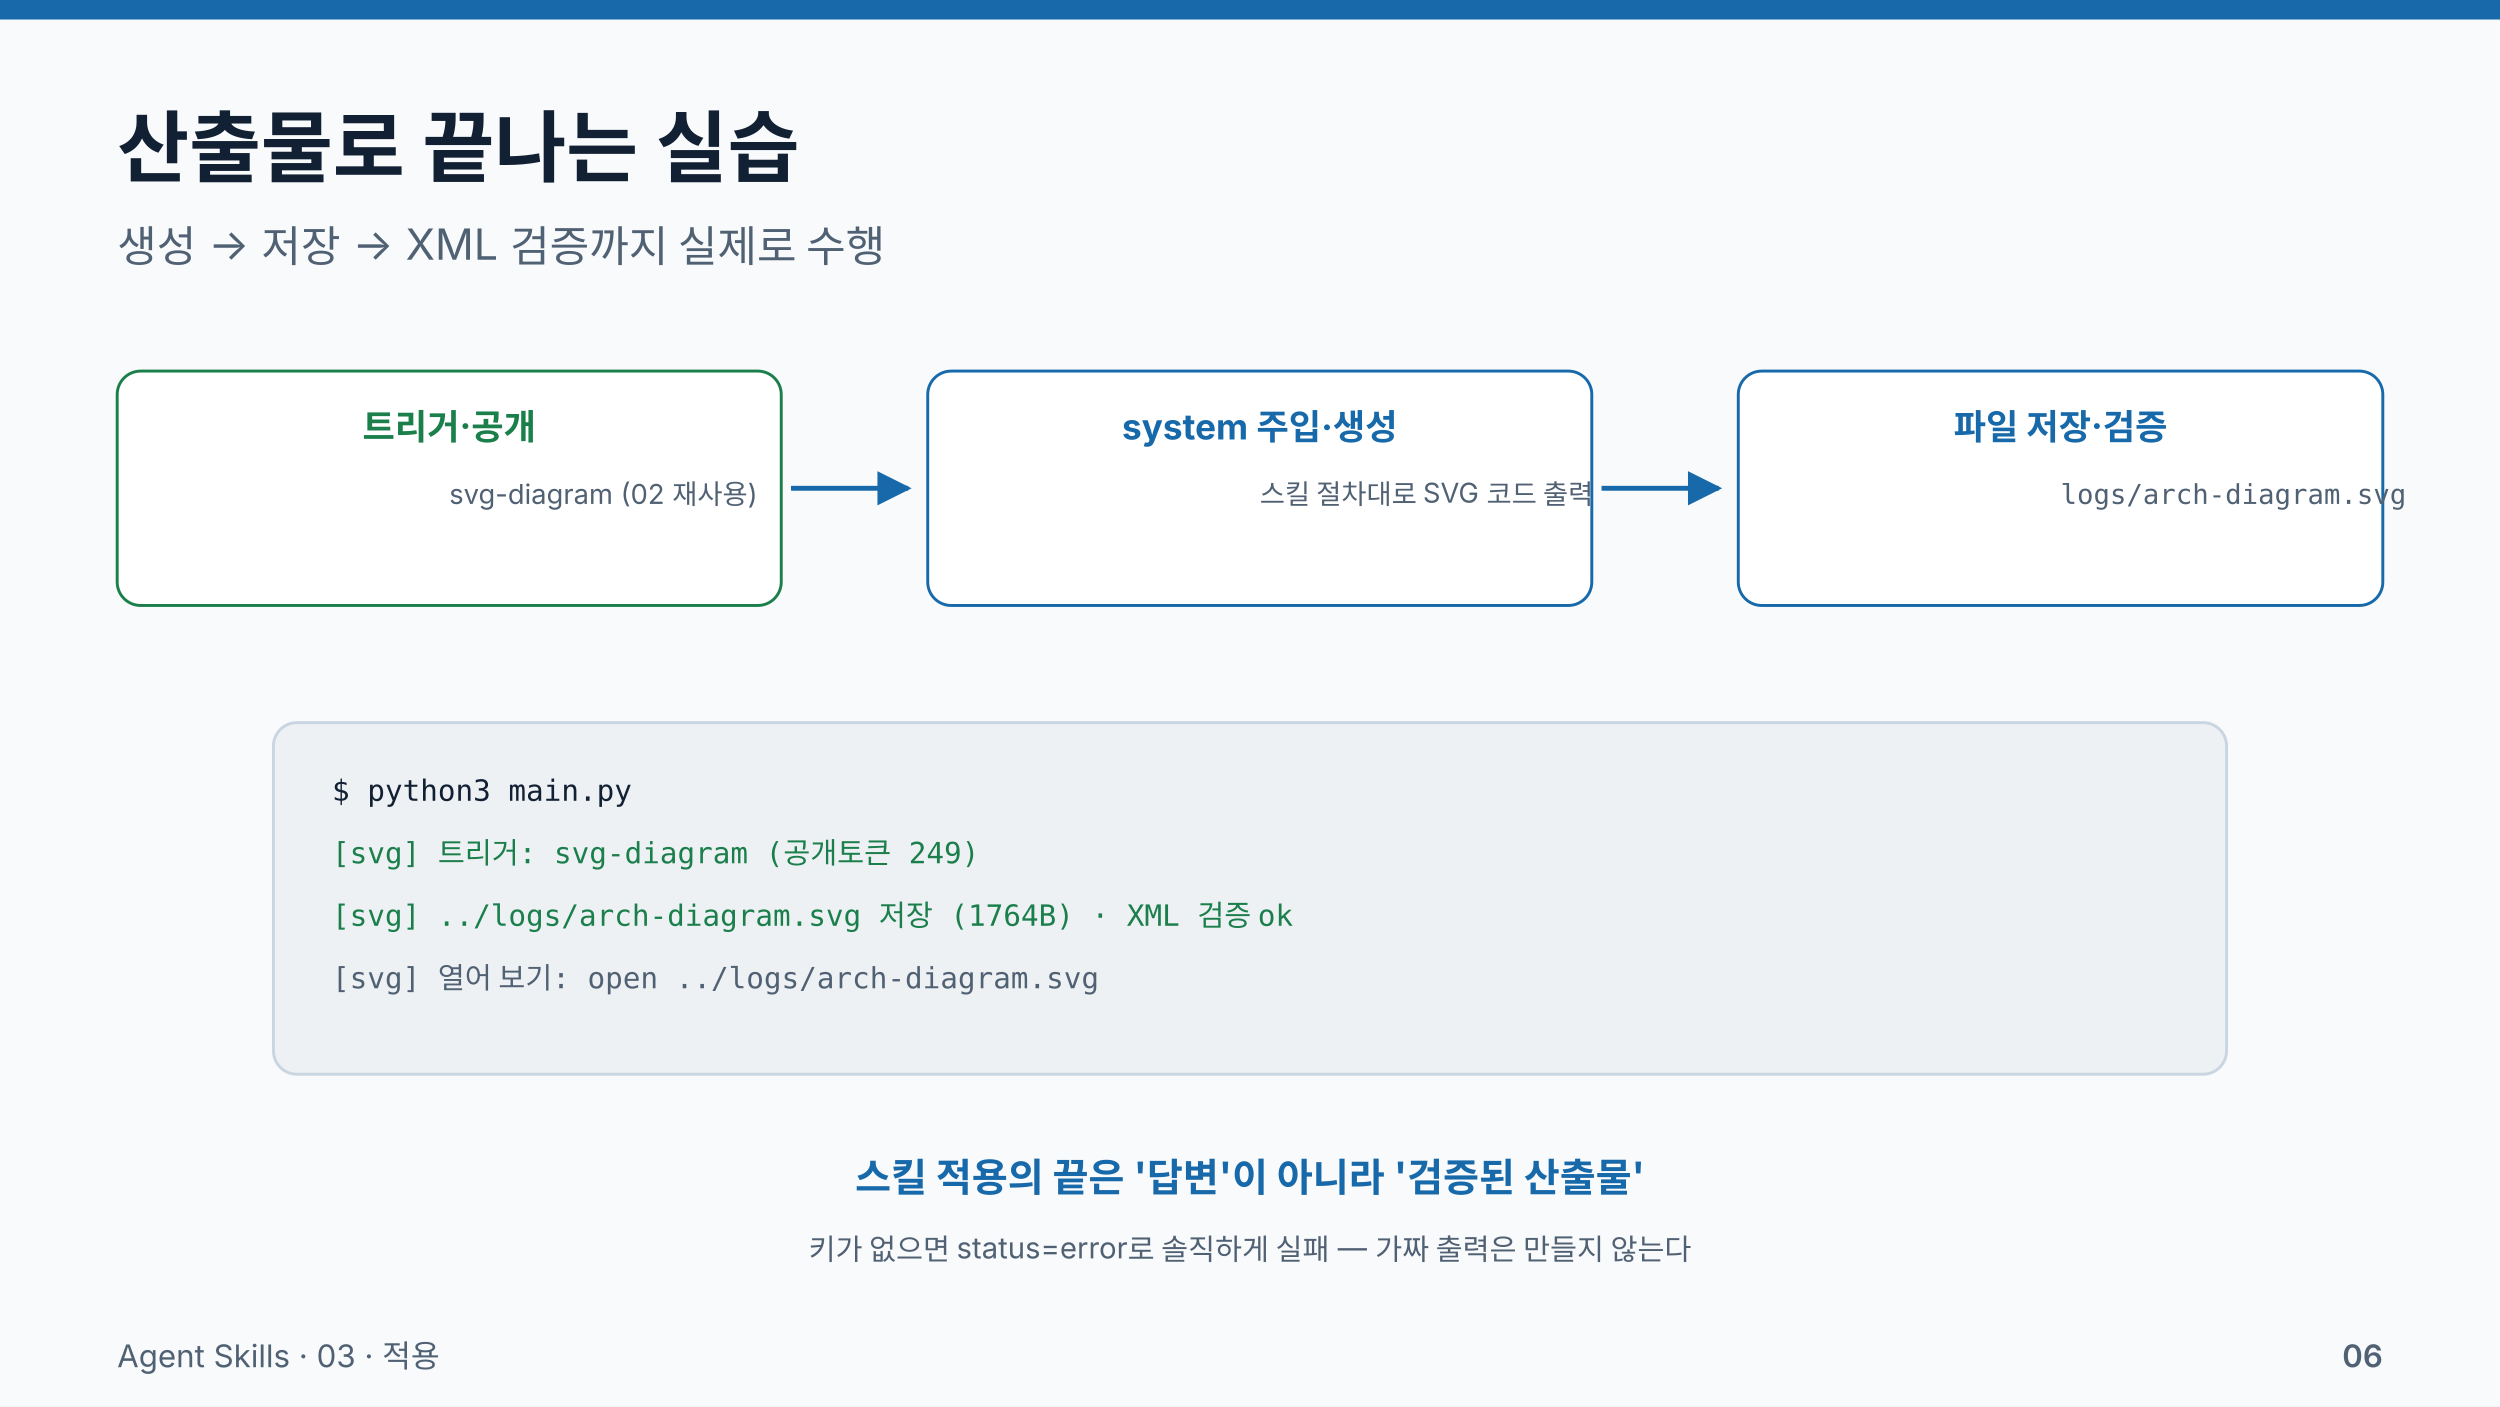
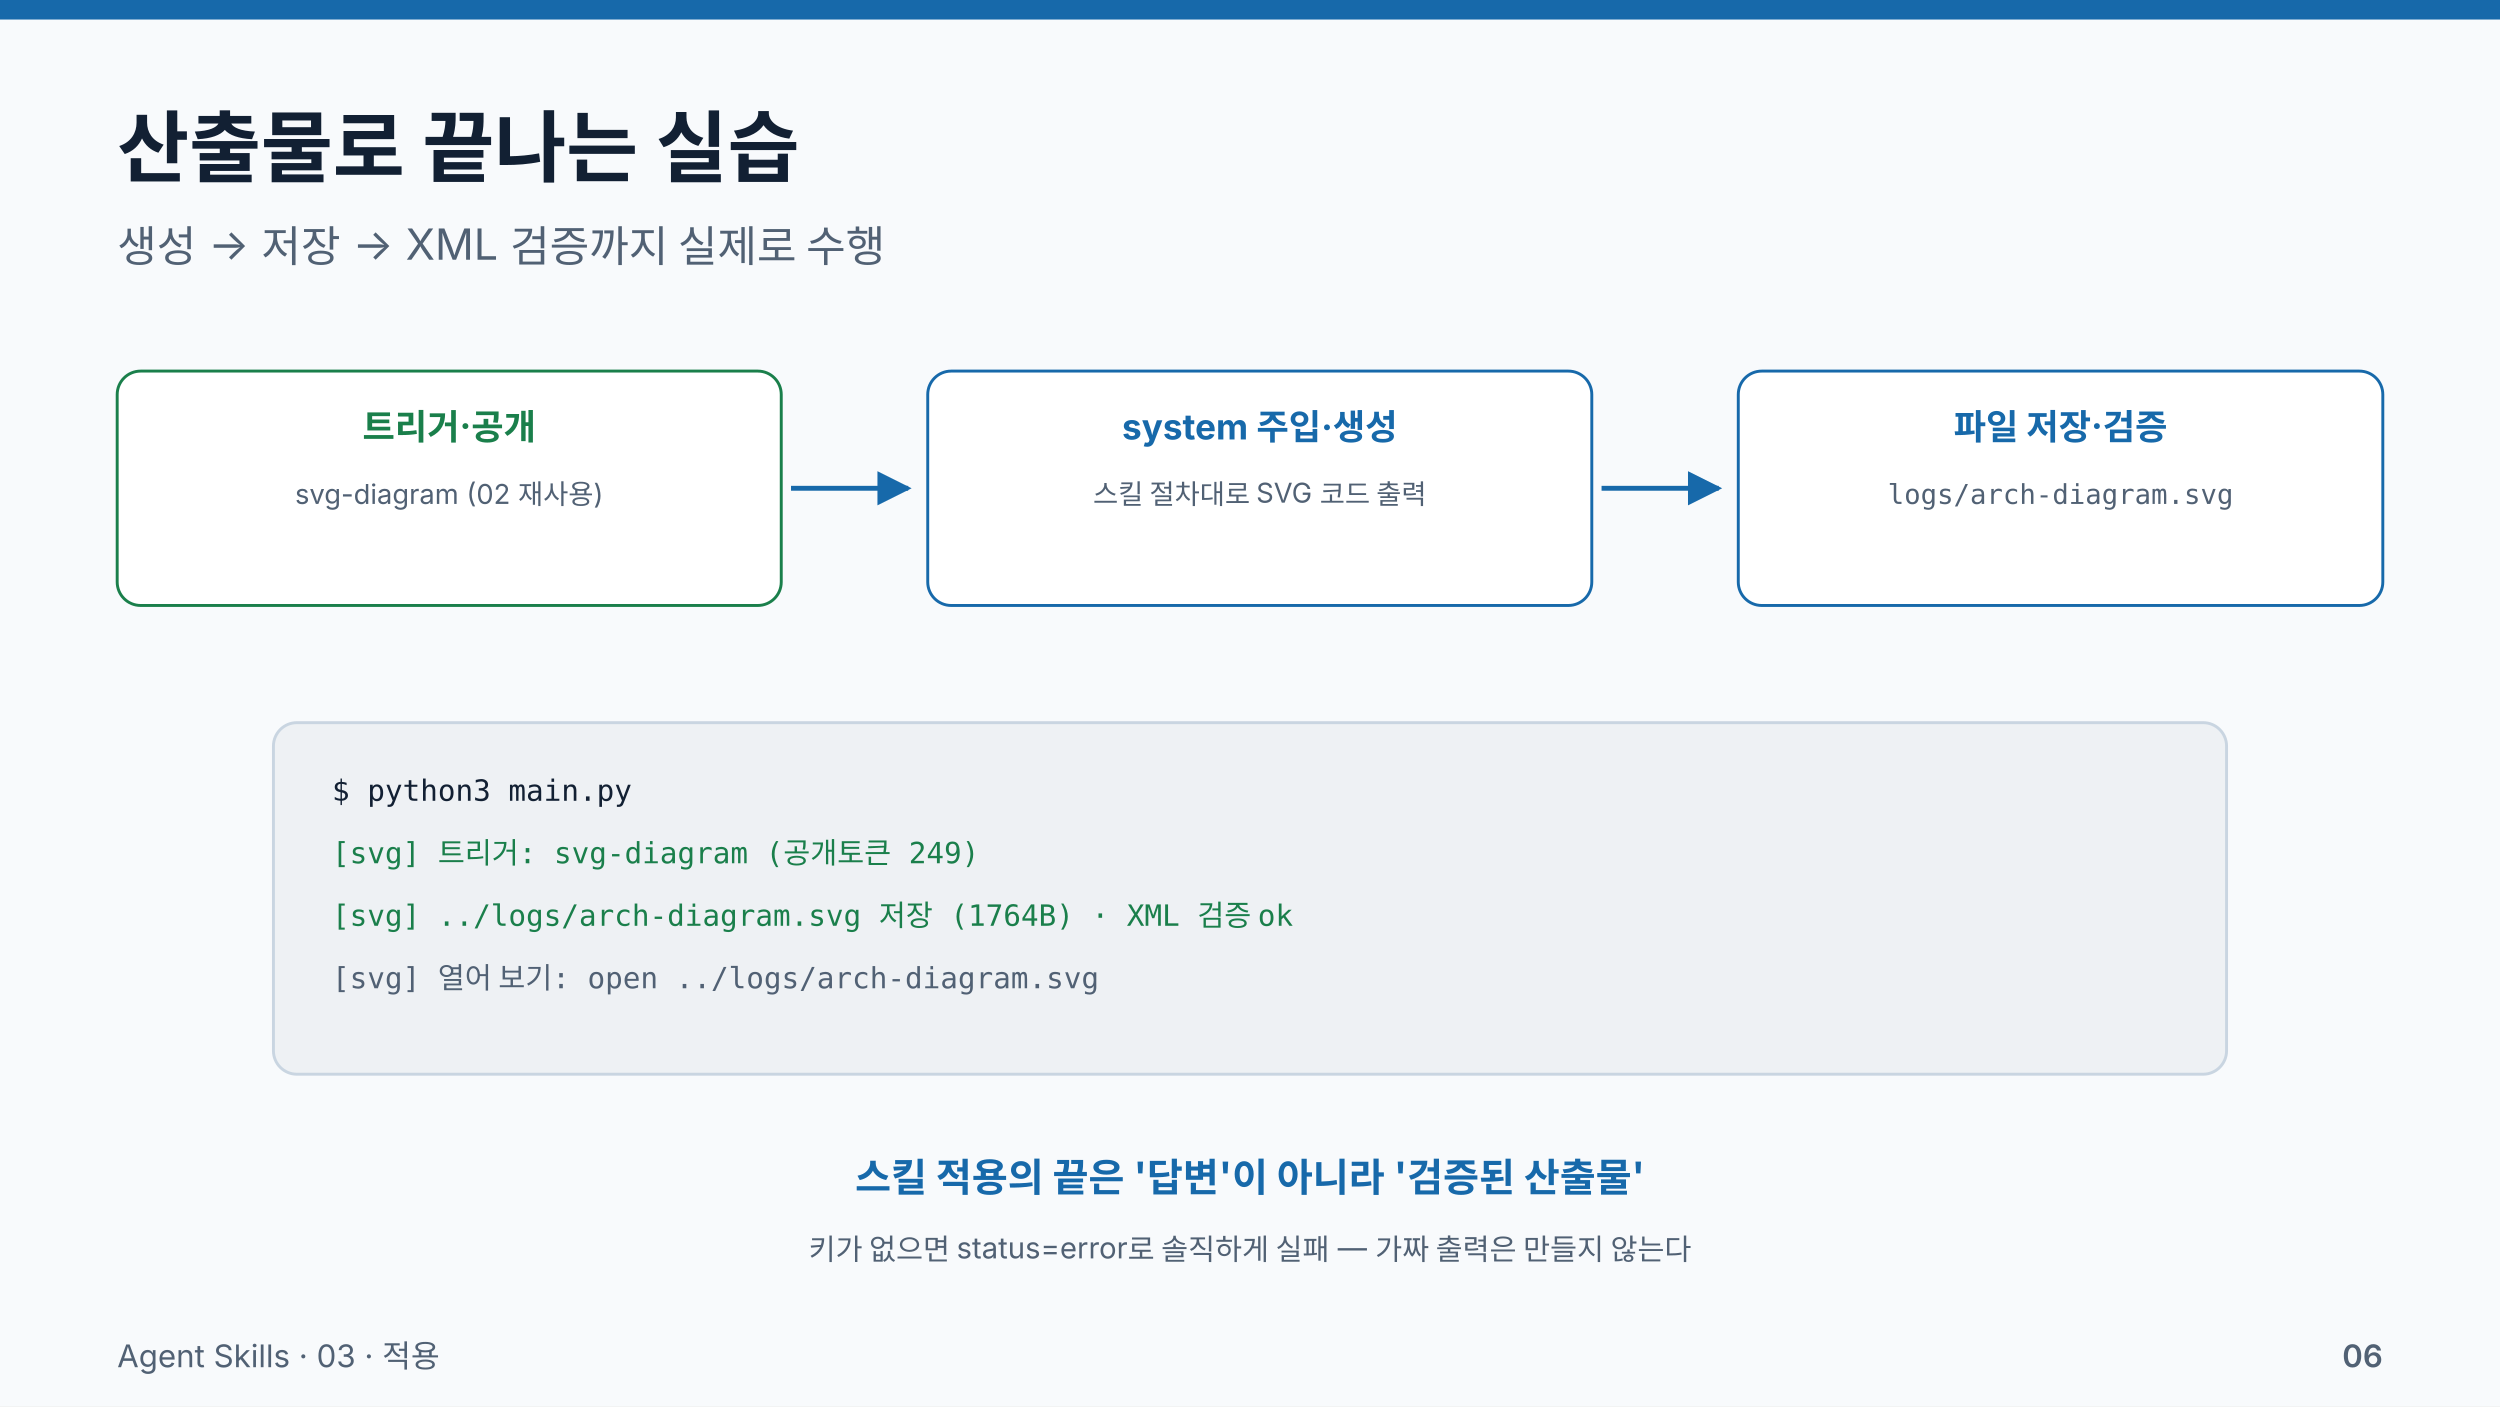
<svg xmlns="http://www.w3.org/2000/svg" viewBox="0 0 1280 720" width="1280" height="720" role="img">
  <defs>
    <marker id="ah516174" viewBox="0 0 10 10" refX="9" refY="5" markerWidth="7" markerHeight="7" orient="auto-start-reverse">
      <path d="M0,0 L10,5 L0,10 z" fill="#516174" />
    </marker>
    <marker id="ah1769aa" viewBox="0 0 10 10" refX="9" refY="5" markerWidth="7" markerHeight="7" orient="auto-start-reverse">
      <path d="M0,0 L10,5 L0,10 z" fill="#1769aa" />
    </marker>
    <marker id="ah1a7f4b" viewBox="0 0 10 10" refX="9" refY="5" markerWidth="7" markerHeight="7" orient="auto-start-reverse">
      <path d="M0,0 L10,5 L0,10 z" fill="#1a7f4b" />
    </marker>
    <marker id="ahc0392b" viewBox="0 0 10 10" refX="9" refY="5" markerWidth="7" markerHeight="7" orient="auto-start-reverse">
      <path d="M0,0 L10,5 L0,10 z" fill="#c0392b" />
    </marker>
    <marker id="ahb86e00" viewBox="0 0 10 10" refX="9" refY="5" markerWidth="7" markerHeight="7" orient="auto-start-reverse">
      <path d="M0,0 L10,5 L0,10 z" fill="#b86e00" />
    </marker>
    <marker id="ah8a96a3" viewBox="0 0 10 10" refX="9" refY="5" markerWidth="7" markerHeight="7" orient="auto-start-reverse">
      <path d="M0,0 L10,5 L0,10 z" fill="#8a96a3" />
    </marker>
  </defs>
  <rect width="1280" height="720" fill="#f8fafc" />
  <rect width="1280" height="10" fill="#1769aa" />
  <text x="60" y="90" font-family="-apple-system, 'Apple SD Gothic Neo', 'Noto Sans KR', sans-serif" font-size="40" font-weight="700" fill="#122033" xml:space="preserve" style="white-space:pre">산출물로 끝나는 실습</text>
  <text x="60" y="134" font-family="-apple-system, 'Apple SD Gothic Neo', 'Noto Sans KR', sans-serif" font-size="22" fill="#516174" xml:space="preserve" style="white-space:pre">생성 → 저장 → XML 검증까지 실제로 수행</text>
  <rect x="60" y="190" width="340" height="120" rx="12" fill="#ffffff" stroke="#1a7f4b" stroke-width="1.5" />
  <text x="230" y="225" font-family="-apple-system, 'Apple SD Gothic Neo', 'Noto Sans KR', sans-serif" font-size="18" font-weight="700" fill="#1a7f4b" text-anchor="middle" xml:space="preserve" style="white-space:pre">트리거·공개</text>
-   <text x="230" y="258" font-family="-apple-system, 'Apple SD Gothic Neo', 'Noto Sans KR', sans-serif" font-size="14" font-weight="middle" fill="#516174" xml:space="preserve" style="white-space:pre">svg-diagram (02 재사용)</text>
+   <text x="230" y="258" font-family="-apple-system, 'Apple SD Gothic Neo', 'Noto Sans KR', sans-serif" font-size="14" text-anchor="middle" fill="#516174" xml:space="preserve" style="white-space:pre">svg-diagram (02 재사용)</text>
  <line x1="405" y1="250" x2="465" y2="250" stroke="#1769aa" stroke-width="2.5" marker-end="url(#ah1769aa)" />
  <rect x="475" y="190" width="340" height="120" rx="12" fill="#ffffff" stroke="#1769aa" stroke-width="1.5" />
  <text x="645" y="225" font-family="-apple-system, 'Apple SD Gothic Neo', 'Noto Sans KR', sans-serif" font-size="18" font-weight="700" fill="#1769aa" text-anchor="middle" xml:space="preserve" style="white-space:pre">system 주입·생성</text>
-   <text x="645" y="258" font-family="-apple-system, 'Apple SD Gothic Neo', 'Noto Sans KR', sans-serif" font-size="14" font-weight="middle" fill="#516174" xml:space="preserve" style="white-space:pre">스킬 절차대로 SVG 코드 출력</text>
+   <text x="645" y="258" font-family="-apple-system, 'Apple SD Gothic Neo', 'Noto Sans KR', sans-serif" font-size="14" text-anchor="middle" fill="#516174" xml:space="preserve" style="white-space:pre">스킬 절차대로 SVG 코드 출력</text>
  <line x1="820" y1="250" x2="880" y2="250" stroke="#1769aa" stroke-width="2.5" marker-end="url(#ah1769aa)" />
  <rect x="890" y="190" width="330" height="120" rx="12" fill="#ffffff" stroke="#1769aa" stroke-width="1.5" />
  <text x="1055" y="225" font-family="-apple-system, 'Apple SD Gothic Neo', 'Noto Sans KR', sans-serif" font-size="18" font-weight="700" fill="#1769aa" text-anchor="middle" xml:space="preserve" style="white-space:pre">파일 저장·검증</text>
-   <text x="1055" y="258" font-family="ui-monospace, Menlo, 'SF Mono', monospace" font-size="14" font-weight="middle" fill="#516174" xml:space="preserve" style="white-space:pre">logs/arch-diagram.svg</text>
+   <text x="1055" y="258" font-family="ui-monospace, Menlo, 'SF Mono', monospace" font-size="14" text-anchor="middle" fill="#516174" xml:space="preserve" style="white-space:pre">logs/arch-diagram.svg</text>
  <rect x="140" y="370" width="1000" height="180" rx="12" fill="#eef1f4" stroke="#c9d5e1" stroke-width="1.5" />
  <text x="170" y="410" font-family="ui-monospace, Menlo, 'SF Mono', monospace" font-size="15" fill="#122033" xml:space="preserve" style="white-space:pre">$ python3 main.py</text>
  <text x="170" y="442" font-family="ui-monospace, Menlo, 'SF Mono', monospace" font-size="15" fill="#1a7f4b" xml:space="preserve" style="white-space:pre">[svg] 트리거: svg-diagram (공개토큰 249)</text>
  <text x="170" y="474" font-family="ui-monospace, Menlo, 'SF Mono', monospace" font-size="15" fill="#1a7f4b" xml:space="preserve" style="white-space:pre">[svg] ../logs/arch-diagram.svg 저장 (1764B) · XML 검증 ok</text>
  <text x="170" y="506" font-family="ui-monospace, Menlo, 'SF Mono', monospace" font-size="15" fill="#516174" xml:space="preserve" style="white-space:pre">[svg] 열어 보기: open ../logs/arch-diagram.svg</text>
  <text x="640" y="610" font-family="-apple-system, 'Apple SD Gothic Neo', 'Noto Sans KR', sans-serif" font-size="20" font-weight="700" fill="#1769aa" text-anchor="middle" xml:space="preserve" style="white-space:pre">스킬 적용의 끝은 '답변'이 아니라 '검증된 산출물'</text>
  <text x="640" y="645" font-family="-apple-system, 'Apple SD Gothic Neo', 'Noto Sans KR', sans-serif" font-size="15" fill="#516174" text-anchor="middle" xml:space="preserve" style="white-space:pre">키가 없으면 status=error로 솔직하게 실패 — 가짜 출력은 만들지 않는다</text>
  <text x="60" y="700" font-family="-apple-system, 'Apple SD Gothic Neo', 'Noto Sans KR', sans-serif" font-size="16" fill="#516174" xml:space="preserve" style="white-space:pre">Agent Skills · 03 · 적용</text>
  <text x="1220" y="700" font-family="-apple-system, 'Apple SD Gothic Neo', 'Noto Sans KR', sans-serif" font-size="16" font-weight="600" fill="#516174" text-anchor="end" xml:space="preserve" style="white-space:pre">06</text>
</svg>
